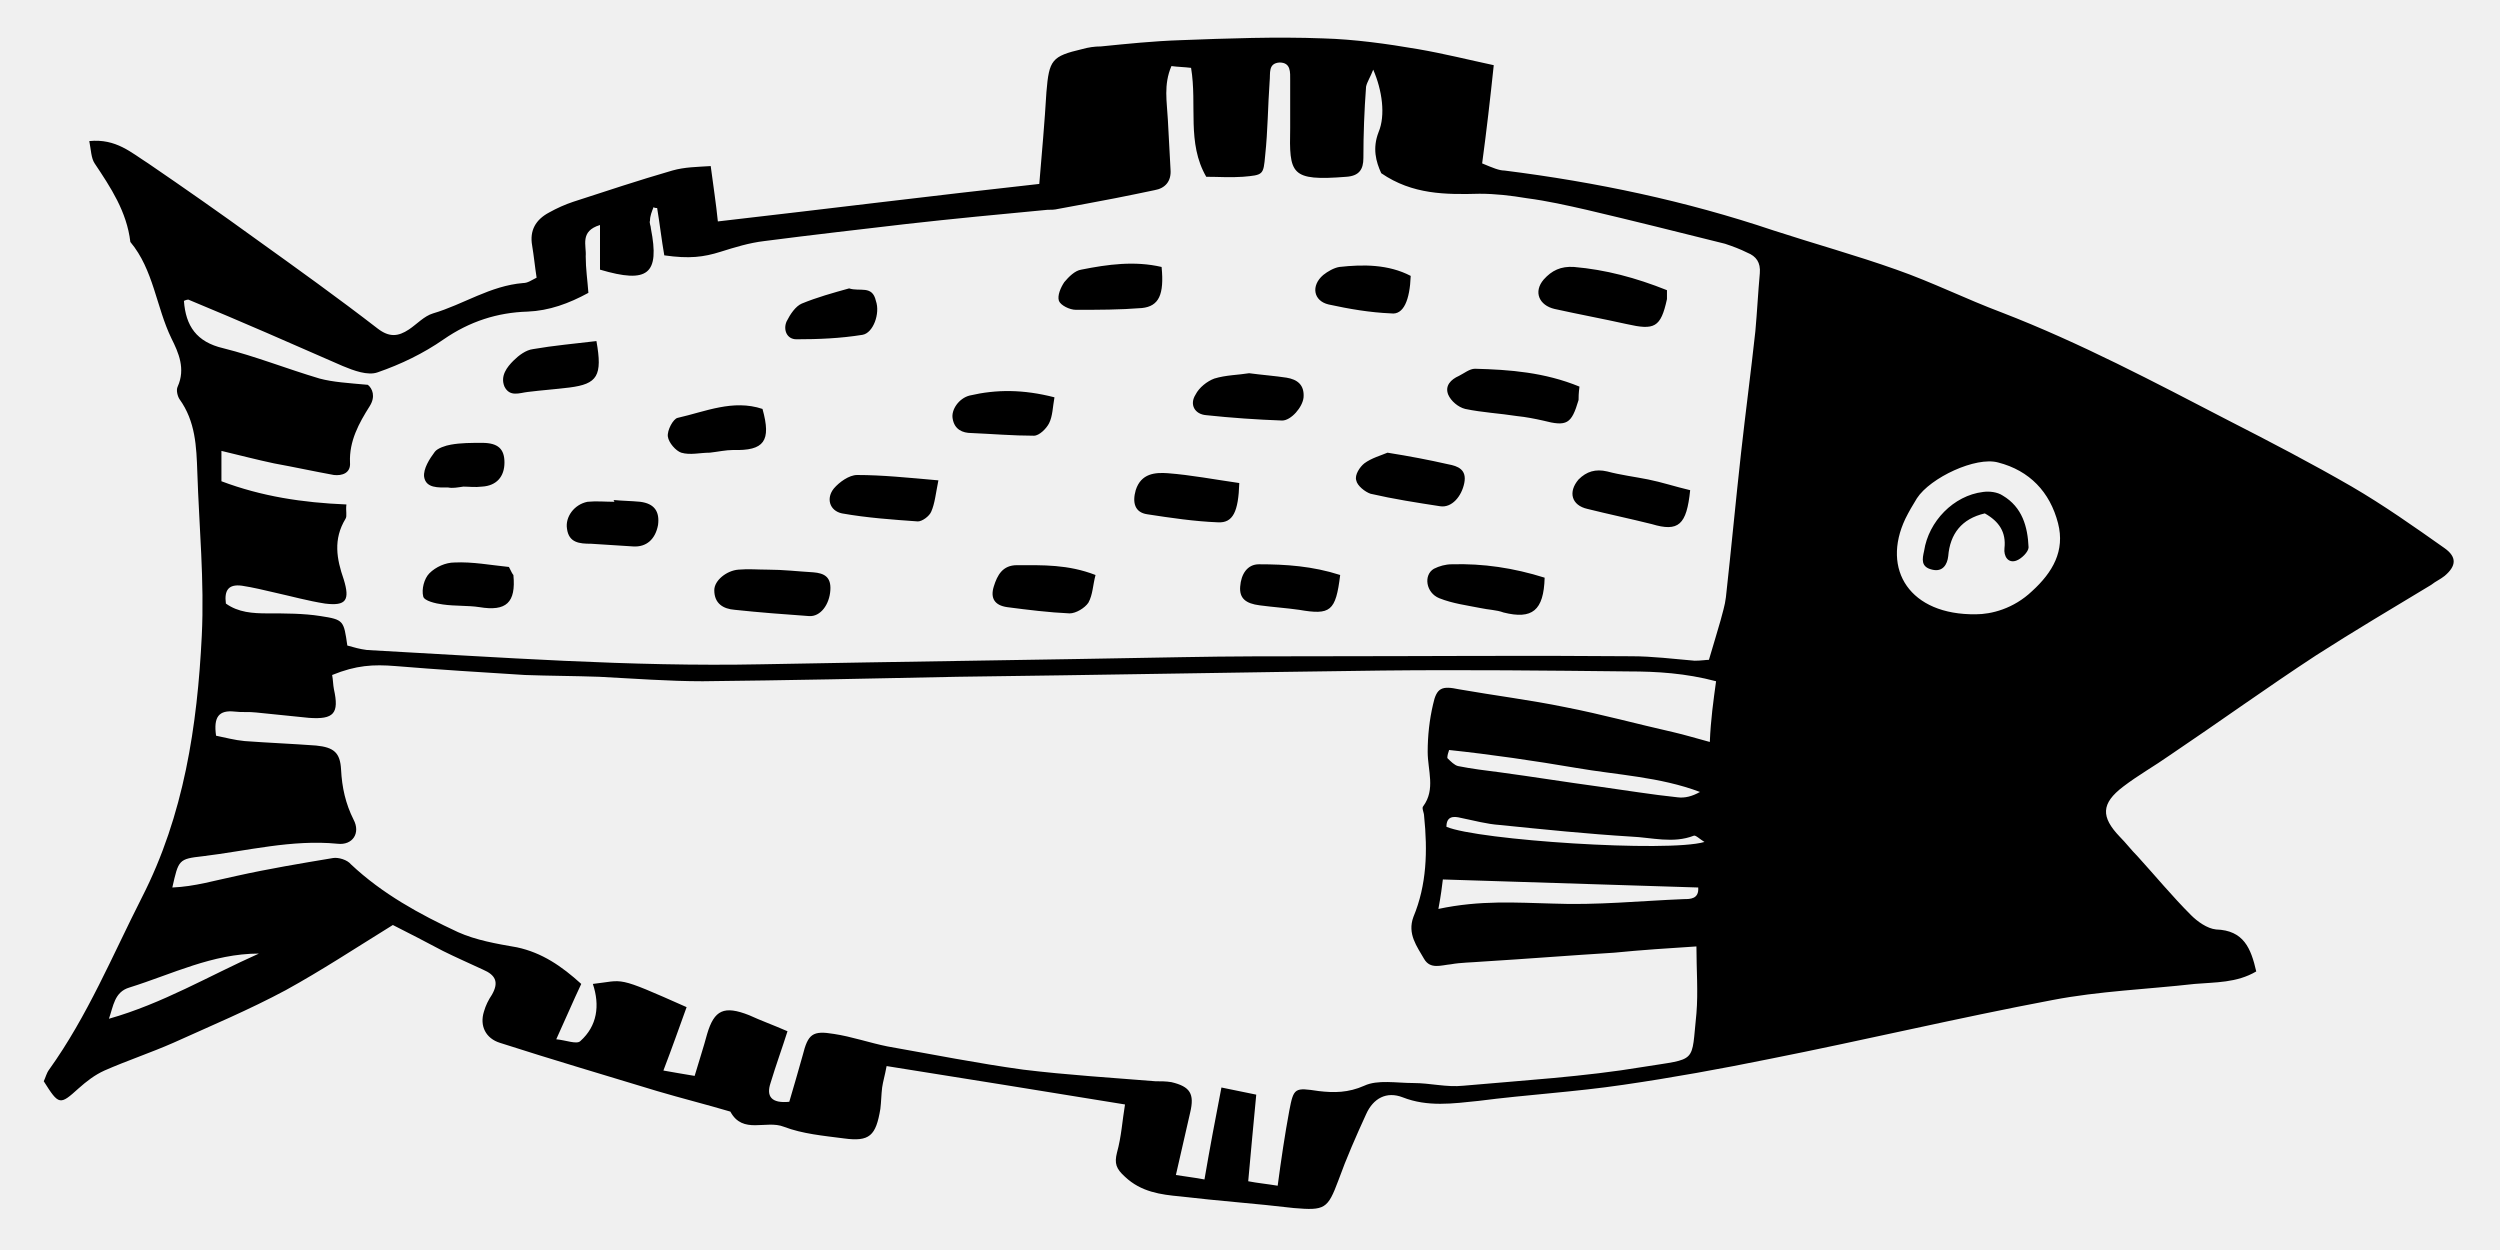
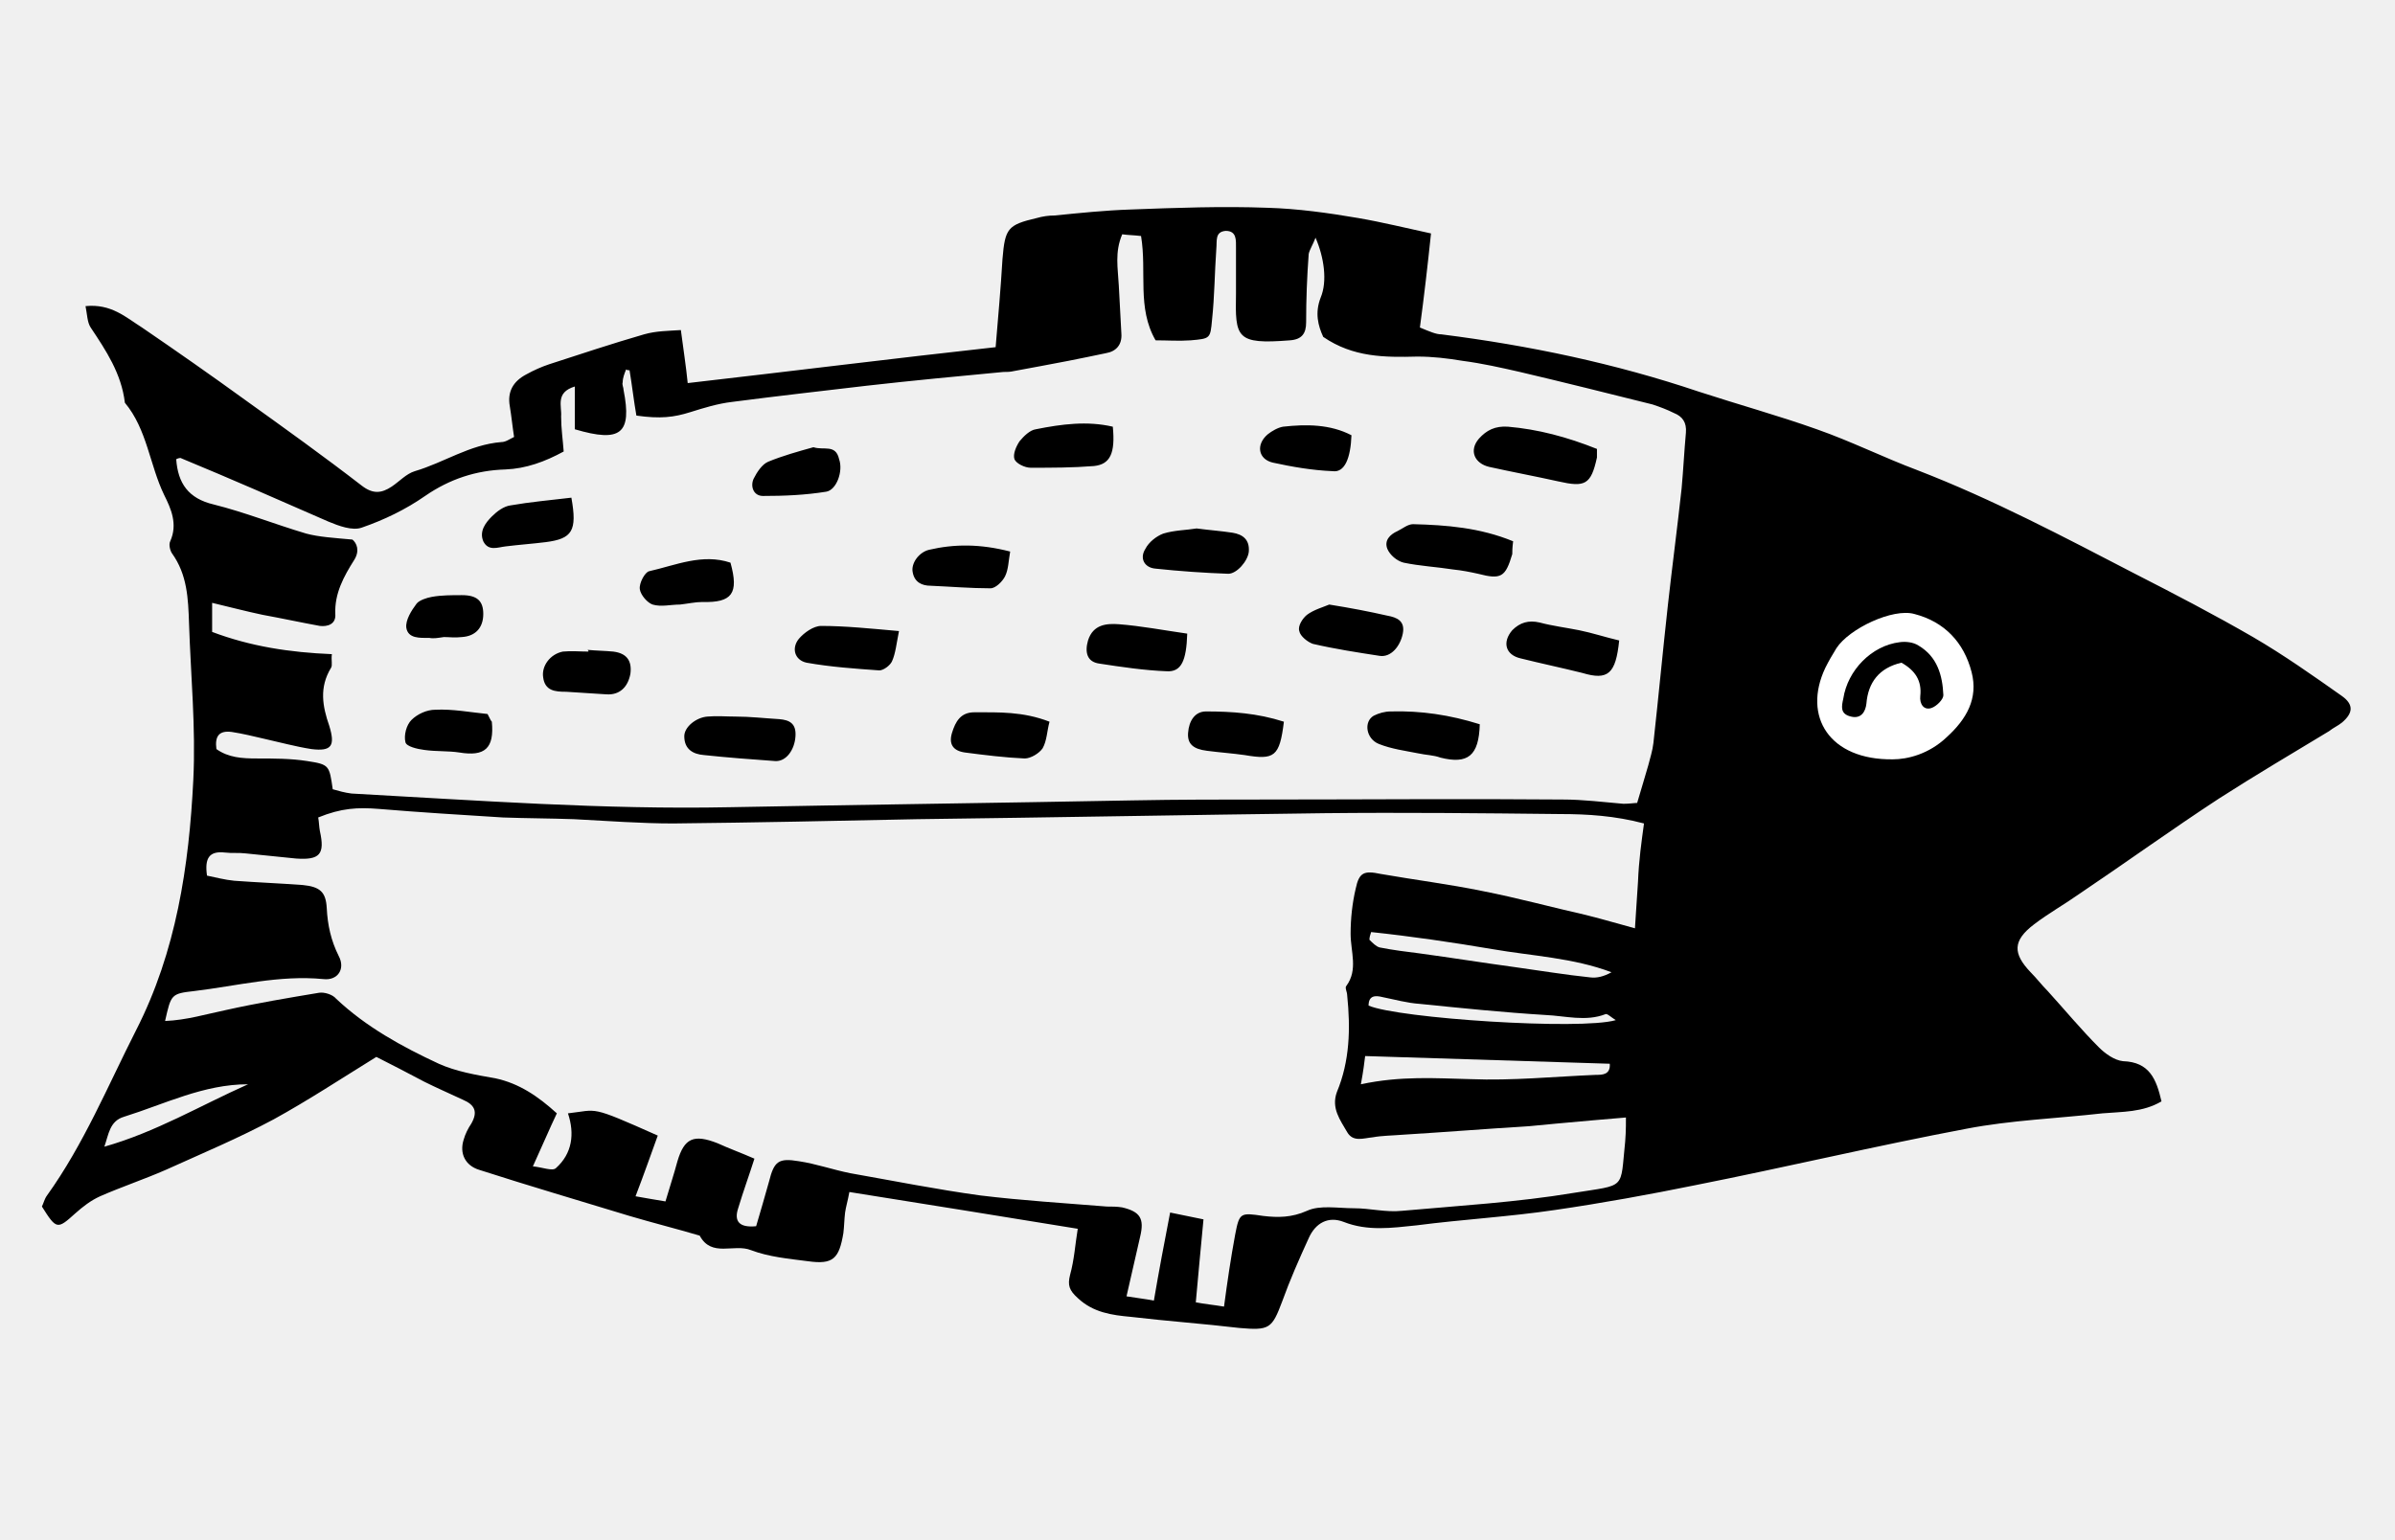
- <svg class="fish" viewBox="0 0 280 140">
-   <path d="M168.5,19.1c10.3,1.3,20.3,3.4,30.1,6.7c4.6,1.5,9.3,2.8,13.8,4.4c4,1.4,7.8,3.3,11.8,4.8       c8.8,3.4,17.1,7.8,25.4,12.1c4.7,2.4,9.3,4.8,13.8,7.4c3.6,2.1,7,4.5,10.4,6.9c1.4,1,1.3,2,0,3.1c-0.5,0.4-1,0.6-1.5,1       c-4.3,2.6-8.7,5.2-12.9,7.9c-5.5,3.6-10.9,7.5-16.4,11.2c-1.7,1.2-3.5,2.2-5.2,3.5c-2.5,1.9-2.5,3.4-0.4,5.6c0.7,0.7,1.3,1.5,2,2.2       c2,2.2,3.9,4.5,6,6.6c0.7,0.7,1.8,1.5,2.8,1.6c3.1,0.1,3.9,2.1,4.5,4.7c-2.2,1.3-4.6,1.2-6.9,1.4c-5.3,0.6-10.7,0.8-15.9,1.8       c-10.6,2-21.1,4.5-31.7,6.6c-5.4,1.1-10.9,2.1-16.4,2.9c-5.4,0.8-10.8,1.1-16.2,1.8c-2.9,0.3-5.7,0.7-8.5-0.4       c-1.8-0.7-3.3,0.1-4.1,1.9c-1.1,2.4-2.2,4.9-3.1,7.4c-1.2,3.2-1.5,3.4-5,3.1c-4.2-0.5-8.5-0.8-12.7-1.3c-2.2-0.2-4.4-0.5-6.2-2.2       c-1-0.9-1.2-1.5-0.9-2.7c0.5-1.8,0.6-3.6,0.9-5.4c-9.2-1.5-17.9-2.9-26.7-4.3c-0.2,1.1-0.4,1.7-0.5,2.4c-0.1,0.8-0.1,1.6-0.2,2.4       c-0.5,3-1.2,3.7-4.1,3.3c-2.3-0.3-4.6-0.5-6.7-1.3c-2-0.8-4.6,0.9-6-1.7c-2.7-0.8-5.5-1.5-8.2-2.3c-5.9-1.8-11.7-3.5-17.6-5.4       c-1.6-0.5-2.3-1.9-1.8-3.5c0.2-0.7,0.5-1.3,0.9-1.9c0.8-1.4,0.4-2.2-1-2.8c-1.5-0.7-3.1-1.4-4.5-2.1c-1.9-1-3.8-2-5.6-2.9       c-4.2,2.6-8,5.1-12,7.3c-4.1,2.2-8.4,4-12.6,5.9c-2.5,1.1-5.2,2-7.7,3.1c-1.1,0.5-2,1.2-2.9,2c-2.1,1.9-2.2,1.9-3.9-0.8       c0.2-0.4,0.3-0.9,0.6-1.3c4.3-6,7.1-12.8,10.4-19.3c4.7-9.2,6.2-19.2,6.7-29.3c0.3-6.1-0.3-12.2-0.5-18.3c-0.1-2.9-0.2-5.7-2-8.2       c-0.2-0.3-0.4-1-0.2-1.4c0.9-2,0.1-3.8-0.7-5.4c-1.7-3.5-2-7.7-4.6-10.8c-0.4-3.4-2.2-6.1-4-8.8c-0.4-0.6-0.4-1.5-0.6-2.5       c3-0.3,4.7,1.3,6.6,2.5c4.1,2.8,8.1,5.6,12.1,8.5c4.6,3.3,9.2,6.6,13.6,10c1.3,1,2.3,0.9,3.5,0.1c0.9-0.6,1.7-1.5,2.7-1.8       c3.4-1,6.4-3.1,10.1-3.4c0.5,0,0.9-0.3,1.5-0.6c-0.2-1.3-0.3-2.4-0.5-3.6c-0.3-1.7,0.4-2.9,1.9-3.7c0.9-0.5,1.8-0.9,2.7-1.2       c3.7-1.2,7.3-2.4,11.1-3.5c1.4-0.4,2.8-0.4,4.3-0.5c0.3,2.3,0.6,4.2,0.8,6.2c12.2-1.4,24.2-2.9,36-4.2c0.3-3.6,0.6-6.9,0.8-10.3       c0.3-3.6,0.6-4,4-4.8c0.7-0.2,1.4-0.3,2.1-0.3c3-0.3,5.9-0.6,8.9-0.7c5.3-0.2,10.7-0.4,16-0.2c3.5,0.1,7.1,0.6,10.6,1.2       c2.9,0.5,5.7,1.2,8.5,1.8c-0.4,3.8-0.8,7.3-1.3,11C167.2,18.8,167.9,19.1,168.5,19.1z M38.7,58.1c-1.4,2.3-1,4.5-0.2,6.8       c0.7,2.3,0.3,3-2.1,2.7c-1.9-0.3-3.7-0.8-5.5-1.2c-1.3-0.3-2.5-0.6-3.8-0.8c-1.5-0.2-2,0.5-1.8,2c1.4,1,3,1.1,4.7,1.1       c2,0,4,0,5.9,0.3c2.6,0.4,2.6,0.5,3,3.3c0.7,0.2,1.4,0.4,2.2,0.5c14.7,0.8,29.5,1.9,44.2,1.6c15.7-0.3,31.5-0.5,47.2-0.8       c5.2-0.1,10.5-0.1,15.7-0.1c11.5,0,23-0.1,34.5,0c2.4,0,4.7,0.3,7.1,0.5c0.7,0,1.3-0.1,1.6-0.1c0.5-1.7,0.9-3,1.3-4.4       c0.2-0.8,0.5-1.7,0.6-2.6c0.6-5.4,1.1-10.8,1.7-16.2c0.5-4.5,1.1-9,1.6-13.6c0.2-2.2,0.3-4.3,0.5-6.5c0.1-1.2-0.4-1.9-1.4-2.3       c-0.8-0.4-1.6-0.7-2.5-1c-5.2-1.3-10.4-2.6-15.5-3.8c-2.2-0.5-4.4-1-6.7-1.3c-1.8-0.3-3.5-0.5-5.3-0.5c-3.8,0.1-7.5,0.1-11-2.3       c-0.6-1.3-1-2.8-0.3-4.6c0.8-1.9,0.4-4.7-0.6-7c-0.3,0.8-0.7,1.4-0.8,1.9c-0.2,2.7-0.3,5.3-0.3,8c0,1.3-0.5,2-1.9,2.1       c-6.3,0.5-6.4-0.3-6.3-5.5c0-1.8,0-3.6,0-5.3c0-0.9,0.1-2-1.2-2c-1.3,0.1-1,1.2-1.1,2.1c-0.2,2.8-0.2,5.5-0.5,8.3       c-0.2,2.2-0.2,2.2-2.5,2.4c-1.4,0.1-2.7,0-4.1,0c-2.2-3.8-1-8-1.7-12.2c-0.8-0.1-1.5-0.1-2.2-0.2c-0.9,2.1-0.5,4-0.4,6       c0.1,1.9,0.2,3.8,0.3,5.6c0.1,1.3-0.6,2.1-1.8,2.3c-1.4,0.3-2.9,0.6-4.4,0.9c-2.1,0.4-4.2,0.8-6.4,1.2c-0.4,0.1-0.8,0.1-1.2,0.1       c-5.3,0.5-10.6,1-15.9,1.6C96.3,25.7,91,26.3,85.6,27c-1.7,0.2-3.3,0.7-4.9,1.2c-1.9,0.6-3.5,0.8-6.3,0.4c-0.3-1.7-0.5-3.5-0.8-5.3       c-0.1,0-0.3,0-0.4-0.1c-0.2,0.5-0.4,1-0.4,1.5c-0.1,0.3,0.1,0.6,0.1,0.9c1,5.1-0.3,6.2-5.7,4.6c0-1.5,0-3.1,0-5       c-2.3,0.7-1.5,2.3-1.6,3.5c0,1.4,0.2,2.7,0.3,4.1c-2.2,1.2-4.4,2-6.8,2.1c-3.4,0.1-6.5,1.1-9.4,3.1c-2.3,1.6-4.8,2.8-7.4,3.7       c-1.1,0.4-2.7-0.2-3.9-0.7C32.7,38.5,27,36,21.2,33.6c-0.1-0.1-0.4,0-0.6,0.1c0.2,2.8,1.4,4.6,4.4,5.3c3.6,0.9,7.1,2.3,10.8,3.4       c1.5,0.4,3.2,0.5,5.4,0.7c0.5,0.4,0.9,1.3,0.2,2.4c-1.2,1.9-2.3,3.9-2.2,6.3c0.1,1.2-0.9,1.5-1.8,1.4c-2.2-0.4-4.5-0.9-6.7-1.3       c-1.9-0.4-3.8-0.9-5.9-1.4c0,1.3,0,2.3,0,3.4c4.5,1.7,9.1,2.4,14,2.6C38.7,57.2,38.9,57.8,38.7,58.1z M192.2,76.3       c-3.4-0.9-6.6-1.1-9.8-1.1c-9.2-0.1-18.4-0.2-27.6-0.1c-15.9,0.2-31.7,0.5-47.6,0.7c-9.5,0.2-19,0.4-28.5,0.5       c-3.8,0-7.7-0.3-11.6-0.5c-2.8-0.1-5.6-0.1-8.3-0.2c-4.8-0.3-9.7-0.6-14.5-1c-2.5-0.2-4.4-0.1-7.1,1c0.1,0.5,0.1,1.1,0.2,1.6       c0.6,2.7,0,3.4-2.8,3.2c-2-0.2-3.9-0.4-5.9-0.6c-0.8-0.1-1.6,0-2.4-0.1c-1.8-0.2-2.4,0.6-2.1,2.7c1,0.2,2.1,0.5,3.2,0.6       c2.7,0.2,5.3,0.3,8,0.5c2,0.2,2.7,0.8,2.8,2.7c0.1,2,0.5,3.8,1.4,5.6c0.8,1.5-0.1,2.9-1.8,2.7c-5.1-0.5-10.1,0.8-15.1,1.4       c-2.7,0.3-2.7,0.4-3.4,3.5c2.5-0.1,4.8-0.8,7.2-1.3c3.6-0.8,7.2-1.4,10.8-2c0.6-0.1,1.6,0.2,2,0.7c3.5,3.3,7.7,5.6,12,7.6       c2,0.9,4.3,1.3,6.6,1.7c2.8,0.6,5,2.1,7.2,4.1c-0.9,1.9-1.7,3.8-2.8,6.2c1.1,0.1,2.3,0.6,2.7,0.2c1.9-1.7,2.2-4,1.4-6.4       c3.6-0.4,2.4-1,10.5,2.6c-0.8,2.2-1.6,4.5-2.6,7.1c1.2,0.2,2.2,0.4,3.5,0.6c0.5-1.7,1-3.2,1.4-4.7c0.8-2.7,1.9-3.2,4.7-2.1       c1.3,0.6,2.7,1.1,4.3,1.8c-0.6,1.9-1.3,3.8-1.9,5.8c-0.5,1.5,0.1,2.3,2.1,2.1c0.5-1.7,1-3.4,1.5-5.2c0.6-2.4,1.1-2.8,3.5-2.4       c2,0.3,4,1,6,1.4c5.1,0.9,10.1,1.9,15.2,2.6c4.9,0.6,9.9,0.9,14.8,1.3c0.6,0,1.2,0,1.8,0.1c2.1,0.5,2.6,1.3,2.1,3.4       c-0.5,2.2-1,4.4-1.6,7c1.2,0.2,2.2,0.3,3.2,0.5c0.6-3.5,1.2-6.7,1.9-10.3c1.4,0.3,2.5,0.5,3.9,0.8c-0.3,3.2-0.6,6.3-0.9,9.7       c1,0.2,2.1,0.3,3.3,0.5c0.4-3,0.8-5.7,1.3-8.4c0.5-2.6,0.6-2.6,3.3-2.2c1.7,0.2,3.3,0.2,5.1-0.6c1.5-0.7,3.6-0.3,5.5-0.3       c1.9,0,3.7,0.5,5.6,0.3c6.7-0.6,13.5-1,20.1-2.1c6.2-1,5.4-0.3,6-6c0.2-2.4,0-4.9,0-7.5c-3.1,0.2-6.2,0.4-9.2,0.7       c-4.9,0.3-9.9,0.7-14.8,1c-1.2,0.1-2.4,0.1-3.5,0.3c-1.1,0.1-2.3,0.6-3-0.6c-0.8-1.4-1.9-2.8-1.2-4.7c1.5-3.6,1.6-7.4,1.2-11.3       c0-0.4-0.3-0.9-0.1-1.1c1.4-1.9,0.5-4,0.5-6.1c0-1.8,0.2-3.6,0.6-5.3c0.4-1.9,1-2.1,2.9-1.7c4,0.7,8,1.2,11.9,2       c4.1,0.8,8.1,1.9,12.1,2.8c1.3,0.3,2.6,0.7,4.1,1.1C191.6,80.6,191.9,78.5,192.2,76.3z M227.6,66.2c2.3-2.1,3.7-4.5,2.9-7.6       c-0.9-3.5-3.2-5.9-6.7-6.8c-2.5-0.7-7.6,1.7-9.1,4c-0.5,0.8-0.9,1.5-1.3,2.3c-2.7,5.7,0.5,10.8,7.9,10.7       C223,68.8,225.5,68.2,227.6,66.2z M173.9,101.2c4.9,0.2,9.8-0.3,14.7-0.5c0.7,0,1.7,0,1.6-1.3c-9.4-0.3-18.8-0.6-28.6-0.9       c-0.1,0.8-0.2,1.7-0.5,3.3C165.8,100.8,169.8,101.1,173.9,101.2z M163.3,85.8c1.5,0.3,3.1,0.5,4.7,0.7c3.7,0.5,7.4,1.1,11.1,1.6       c2.9,0.4,5.9,0.9,8.8,1.2c0.8,0.1,1.6-0.1,2.5-0.6c-4.5-1.7-9.3-1.9-13.9-2.7c-4.7-0.8-9.5-1.5-14.2-2c-0.1,0.3-0.2,0.6-0.2,0.9       C162.5,85.3,162.9,85.7,163.3,85.8z M190.9,94.3c-0.5-0.3-1-0.8-1.2-0.7c-2.3,0.9-4.7,0.2-7,0.1c-4.9-0.3-9.8-0.8-14.7-1.3       c-1.5-0.1-2.9-0.5-4.4-0.8c-0.8-0.2-1.6-0.2-1.6,1C165.5,94.1,186.8,95.5,190.9,94.3z M14.5,110.6c-1.7,0.5-1.8,2.1-2.3,3.5       c6-1.7,11.2-4.8,16.8-7.3C23.8,106.8,19.3,109.1,14.5,110.6z M186.7,32.5c-3.5-1.4-6.9-2.3-10.4-2.6c-1.5-0.1-2.5,0.4-3.4,1.4       c-1.2,1.4-0.5,2.9,1.2,3.3c2.7,0.6,5.4,1.1,8.1,1.7c3.1,0.7,3.8,0.4,4.5-2.8C186.7,33.3,186.7,33,186.7,32.5z M176.9,43.3       c-3.9-1.6-7.8-1.9-11.7-2c-0.6,0-1.2,0.5-1.8,0.8c-0.9,0.4-1.6,1.1-1.2,2.1c0.3,0.7,1.1,1.4,1.9,1.6c1.9,0.4,3.9,0.5,5.8,0.8       c1,0.1,2,0.3,2.9,0.5c2.7,0.7,3.2,0.4,4-2.3C176.8,44.5,176.8,44.1,176.9,43.3z M189.3,54.9c-1.7-0.4-3.2-0.9-4.7-1.2       c-1.5-0.3-3.1-0.5-4.6-0.9c-1.3-0.3-2.3,0-3.2,0.9c-1.2,1.4-0.8,2.9,1,3.3c2.4,0.6,4.8,1.1,7.2,1.7C188,59.6,188.9,58.8,189.3,54.9z        M86,63.8c-1.1,0-2.2-0.1-3.3,0C81.4,63.9,80,65,80,66.1c0,1.5,1,2.1,2.3,2.2c2.8,0.3,5.5,0.5,8.3,0.7c1.3,0.1,2.3-1.3,2.4-2.9       c0.1-1.5-0.7-1.9-1.9-2C89.4,64,87.7,63.8,86,63.8C86,63.7,86,63.8,86,63.8z M173,64.7c-3.5-1.1-6.9-1.6-10.4-1.5       c-0.7,0-1.4,0.2-2,0.5c-1.2,0.7-0.9,2.7,0.6,3.3c1.5,0.6,3.1,0.8,4.6,1.1c0.9,0.2,1.8,0.2,2.6,0.5C171.6,69.4,172.9,68.4,173,64.7z        M139.9,41.8c-1.2,0.2-2.6,0.2-3.9,0.6c-0.8,0.3-1.7,1-2.1,1.8c-0.7,1.1-0.1,2.2,1.2,2.3c2.8,0.3,5.7,0.5,8.5,0.6       c1,0,2.3-1.5,2.4-2.6c0.1-1.4-0.7-2-1.9-2.2C142.8,42.1,141.4,42,139.9,41.8z M130.1,29.9c-3-0.7-6-0.3-9,0.3       c-0.7,0.1-1.4,0.8-1.9,1.4c-0.4,0.6-0.8,1.5-0.6,2.1c0.2,0.5,1.2,1,1.9,1c2.5,0,4.9,0,7.4-0.2C129.8,34.3,130.4,33,130.1,29.9z        M105.1,53.8c-3.4-0.3-6.3-0.6-9.1-0.6c-0.9,0-2,0.8-2.6,1.5c-0.9,1.1-0.5,2.5,0.9,2.8c2.8,0.5,5.7,0.7,8.5,0.9       c0.5,0,1.3-0.6,1.5-1.1C104.7,56.4,104.8,55.3,105.1,53.8z M138.8,54.1c-2.8-0.4-5.4-0.9-8-1.1c-1.4-0.1-3,0-3.6,1.9       c-0.4,1.4-0.1,2.5,1.3,2.7c2.6,0.4,5.3,0.8,7.9,0.9C138.1,58.6,138.7,57.3,138.8,54.1z M155.4,50.7c-0.7,0.3-1.8,0.6-2.6,1.2       c-0.5,0.4-1.1,1.3-0.9,1.9c0.1,0.6,1,1.3,1.6,1.5c2.6,0.6,5.2,1,7.8,1.4c1.3,0.2,2.4-1.1,2.7-2.6c0.3-1.5-0.7-1.9-1.8-2.1       C160,51.5,157.9,51.1,155.4,50.7z M150.1,64.4c-3.1-1-6.1-1.2-9.1-1.2c-1.3,0-2,1.1-2.1,2.5c-0.1,1.3,0.6,1.9,2.2,2.1       c1.5,0.2,3,0.3,4.4,0.5C149,68.9,149.6,68.5,150.1,64.4z M122.7,64.4c-3.1-1.2-5.9-1.1-8.8-1.1c-1.6,0-2.2,1.1-2.6,2.4       c-0.4,1.3,0.1,2.1,1.5,2.3c2.3,0.3,4.7,0.6,7,0.7c0.7,0,1.7-0.6,2.1-1.2C122.4,66.6,122.4,65.5,122.7,64.4z M118.1,44.5       c-3.5-0.9-6.5-0.9-9.5-0.2c-1.2,0.3-2.1,1.6-1.9,2.6c0.2,1.2,1.1,1.6,2.1,1.6c2.3,0.1,4.7,0.3,7,0.3c0.6,0,1.4-0.8,1.7-1.4       C117.9,46.6,117.9,45.6,118.1,44.5z M85.4,45.8c-3.3-1.1-6.4,0.3-9.5,1c-0.5,0.1-1.2,1.4-1.1,2.1c0.1,0.7,0.9,1.6,1.5,1.8       c1,0.3,2.1,0,3.2,0c0.9-0.1,1.8-0.3,2.6-0.3C85.6,50.5,86.4,49.4,85.4,45.8z M66.8,38.2c-2.5,0.3-4.8,0.5-7.1,0.9       c-0.8,0.1-1.6,0.7-2.2,1.3c-0.7,0.7-1.5,1.7-1,2.9c0.6,1.2,1.7,0.7,2.6,0.6c1.6-0.2,3.1-0.3,4.7-0.5C66.9,43,67.5,42.1,66.8,38.2z        M57,63.5c-2-0.2-4.1-0.6-6.1-0.5c-1,0-2.1,0.5-2.8,1.2c-0.6,0.6-0.9,1.8-0.7,2.6c0.1,0.5,1.4,0.8,2.2,0.9c1.4,0.2,2.8,0.1,4.1,0.3       c3,0.5,4.1-0.5,3.8-3.6C57.4,64.3,57.3,64.1,57,63.5z M158,30.9c-2.5-1.3-5.3-1.3-8-1c-0.6,0.1-1.3,0.5-1.8,0.9       c-1.4,1.2-1.1,2.9,0.6,3.3c2.3,0.5,4.6,0.9,7,1C157.2,35.3,157.9,33.6,158,30.9z M95.1,32.3c-1.8,0.5-3.6,1-5.3,1.7       c-0.7,0.3-1.3,1.2-1.7,2c-0.4,0.9,0,2,1.1,2c2.5,0,4.9-0.1,7.4-0.5c1.2-0.2,2-2.4,1.5-3.8C97.7,31.9,96.3,32.7,95.1,32.3z        M68.8,56.2c-1,0-2-0.1-3,0c-1.5,0.3-2.5,1.7-2.3,3c0.2,1.6,1.4,1.7,2.7,1.7c1.6,0.1,3.1,0.2,4.7,0.3c1.5,0.1,2.5-0.8,2.8-2.4       c0.2-1.5-0.4-2.4-2-2.6c-1-0.1-2-0.1-3-0.2C68.8,56.1,68.8,56.1,68.8,56.2z M51.9,54.5c0.6,0,1.3,0.1,2.1,0c1.6-0.1,2.5-1.1,2.5-2.7       c0-1.5-0.7-2.2-2.5-2.2c-1.2,0-2.4,0-3.5,0.2c-0.6,0.1-1.5,0.4-1.8,0.8c-0.6,0.8-1.3,1.9-1.2,2.8c0.2,1.3,1.6,1.2,2.7,1.2       C50.7,54.7,51.2,54.6,51.9,54.5z M222.3,57.5c1.6,0.9,2.4,2.1,2.2,3.9c-0.1,0.9,0.4,1.7,1.3,1.4c0.6-0.2,1.4-1,1.4-1.5       c-0.1-2.3-0.7-4.5-2.9-5.8c-0.6-0.4-1.5-0.5-2.2-0.4c-3.3,0.4-6.1,3.3-6.6,6.6c-0.2,0.9-0.4,1.8,0.9,2.1c1.2,0.3,1.7-0.6,1.8-1.5       C218.4,59.8,219.7,58.1,222.3,57.5z" />
+ <svg xmlns="http://www.w3.org/2000/svg" version="1.1" id="Layer_1" x="0px" y="0px" viewBox="0 0 280 180" style="enable-background:new 0 0 280 180;" xml:space="preserve">
+   <style type="text/css">
+ 	.st0{fill:#FFFFFF;}
+ </style>
+   <path d="M168.5,39.1c10.3,1.3,20.3,3.4,30.1,6.7c4.6,1.5,9.3,2.8,13.8,4.4c4,1.4,7.8,3.3,11.8,4.8c8.8,3.4,17.1,7.8,25.4,12.1  c4.7,2.4,9.3,4.8,13.8,7.4c3.6,2.1,7,4.5,10.4,6.9c1.4,1,1.3,2,0,3.1c-0.5,0.4-1,0.6-1.5,1c-4.3,2.6-8.7,5.2-12.9,7.9  c-5.5,3.6-10.9,7.5-16.4,11.2c-1.7,1.2-3.5,2.2-5.2,3.5c-2.5,1.9-2.5,3.4-0.4,5.6c0.7,0.7,1.3,1.5,2,2.2c2,2.2,3.9,4.5,6,6.6  c0.7,0.7,1.8,1.5,2.8,1.6c3.1,0.1,3.9,2.1,4.5,4.7c-2.2,1.3-4.6,1.2-6.9,1.4c-5.3,0.6-10.7,0.8-15.9,1.8c-10.6,2-21.1,4.5-31.7,6.6  c-5.4,1.1-10.9,2.1-16.4,2.9c-5.4,0.8-10.8,1.1-16.2,1.8c-2.9,0.3-5.7,0.7-8.5-0.4c-1.8-0.7-3.3,0.1-4.1,1.9  c-1.1,2.4-2.2,4.9-3.1,7.4c-1.2,3.2-1.5,3.4-5,3.1c-4.2-0.5-8.5-0.8-12.7-1.3c-2.2-0.2-4.4-0.5-6.2-2.2c-1-0.9-1.2-1.5-0.9-2.7  c0.5-1.8,0.6-3.6,0.9-5.4c-9.2-1.5-17.9-2.9-26.7-4.3c-0.2,1.1-0.4,1.7-0.5,2.4c-0.1,0.8-0.1,1.6-0.2,2.4c-0.5,3-1.2,3.7-4.1,3.3  c-2.3-0.3-4.6-0.5-6.7-1.3c-2-0.8-4.6,0.9-6-1.7c-2.7-0.8-5.5-1.5-8.2-2.3c-5.9-1.8-11.7-3.5-17.6-5.4c-1.6-0.5-2.3-1.9-1.8-3.5  c0.2-0.7,0.5-1.3,0.9-1.9c0.8-1.4,0.4-2.2-1-2.8c-1.5-0.7-3.1-1.4-4.5-2.1c-1.9-1-3.8-2-5.6-2.9c-4.2,2.6-8,5.1-12,7.3  c-4.1,2.2-8.4,4-12.6,5.9c-2.5,1.1-5.2,2-7.7,3.1c-1.1,0.5-2,1.2-2.9,2c-2.1,1.9-2.2,1.9-3.9-0.8c0.2-0.4,0.3-0.9,0.6-1.3  c4.3-6,7.1-12.8,10.4-19.3c4.7-9.2,6.2-19.2,6.7-29.3c0.3-6.1-0.3-12.2-0.5-18.3c-0.1-2.9-0.2-5.7-2-8.2c-0.2-0.3-0.4-1-0.2-1.4  c0.9-2,0.1-3.8-0.7-5.4c-1.7-3.5-2-7.7-4.6-10.8c-0.4-3.4-2.2-6.1-4-8.8c-0.4-0.6-0.4-1.5-0.6-2.5c3-0.3,4.7,1.3,6.6,2.5  c4.1,2.8,8.1,5.6,12.1,8.5c4.6,3.3,9.2,6.6,13.6,10c1.3,1,2.3,0.9,3.5,0.1c0.9-0.6,1.7-1.5,2.7-1.8c3.4-1,6.4-3.1,10.1-3.4  c0.5,0,0.9-0.3,1.5-0.6c-0.2-1.3-0.3-2.4-0.5-3.6c-0.3-1.7,0.4-2.9,1.9-3.7c0.9-0.5,1.8-0.9,2.7-1.2c3.7-1.2,7.3-2.4,11.1-3.5  c1.4-0.4,2.8-0.4,4.3-0.5c0.3,2.3,0.6,4.2,0.8,6.2c12.2-1.4,24.2-2.9,36-4.2c0.3-3.6,0.6-6.9,0.8-10.3c0.3-3.6,0.6-4,4-4.8  c0.7-0.2,1.4-0.3,2.1-0.3c3-0.3,5.9-0.6,8.9-0.7c5.3-0.2,10.7-0.4,16-0.2c3.5,0.1,7.1,0.6,10.6,1.2c2.9,0.5,5.7,1.2,8.5,1.8  c-0.4,3.8-0.8,7.3-1.3,11C167.2,38.8,167.9,39.1,168.5,39.1z M38.7,78.1c-1.4,2.3-1,4.5-0.2,6.8c0.7,2.3,0.3,3-2.1,2.7  c-1.9-0.3-3.7-0.8-5.5-1.2c-1.3-0.3-2.5-0.6-3.8-0.8c-1.5-0.2-2,0.5-1.8,2c1.4,1,3,1.1,4.7,1.1c2,0,4,0,5.9,0.3  c2.6,0.4,2.6,0.5,3,3.3c0.7,0.2,1.4,0.4,2.2,0.5c14.7,0.8,29.5,1.9,44.2,1.6c15.7-0.3,31.5-0.5,47.2-0.8c5.2-0.1,10.5-0.1,15.7-0.1  c11.5,0,23-0.1,34.5,0c2.4,0,4.7,0.3,7.1,0.5c0.7,0,1.3-0.1,1.6-0.1c0.5-1.7,0.9-3,1.3-4.4c0.2-0.8,0.5-1.7,0.6-2.6  c0.6-5.4,1.1-10.8,1.7-16.2c0.5-4.5,1.1-9,1.6-13.6c0.2-2.2,0.3-4.3,0.5-6.5c0.1-1.2-0.4-1.9-1.4-2.3c-0.8-0.4-1.6-0.7-2.5-1  c-5.2-1.3-10.4-2.6-15.5-3.8c-2.2-0.5-4.4-1-6.7-1.3c-1.8-0.3-3.5-0.5-5.3-0.5c-3.8,0.1-7.5,0.1-11-2.3c-0.6-1.3-1-2.8-0.3-4.6  c0.8-1.9,0.4-4.7-0.6-7c-0.3,0.8-0.7,1.4-0.8,1.9c-0.2,2.7-0.3,5.3-0.3,8c0,1.3-0.5,2-1.9,2.1c-6.3,0.5-6.4-0.3-6.3-5.5  c0-1.8,0-3.6,0-5.3c0-0.9,0.1-2-1.2-2c-1.3,0.1-1,1.2-1.1,2.1c-0.2,2.8-0.2,5.5-0.5,8.3c-0.2,2.2-0.2,2.2-2.5,2.4  c-1.4,0.1-2.7,0-4.1,0c-2.2-3.8-1-8-1.7-12.2c-0.8-0.1-1.5-0.1-2.2-0.2c-0.9,2.1-0.5,4-0.4,6c0.1,1.9,0.2,3.8,0.3,5.6  c0.1,1.3-0.6,2.1-1.8,2.3c-1.4,0.3-2.9,0.6-4.4,0.9c-2.1,0.4-4.2,0.8-6.4,1.2c-0.4,0.1-0.8,0.1-1.2,0.1c-5.3,0.5-10.6,1-15.9,1.6  C96.3,45.7,91,46.3,85.6,47c-1.7,0.2-3.3,0.7-4.9,1.2c-1.9,0.6-3.5,0.8-6.3,0.4c-0.3-1.7-0.5-3.5-0.8-5.3c-0.1,0-0.3,0-0.4-0.1  c-0.2,0.5-0.4,1-0.4,1.5c-0.1,0.3,0.1,0.6,0.1,0.9c1,5.1-0.3,6.2-5.7,4.6c0-1.5,0-3.1,0-5c-2.3,0.7-1.5,2.3-1.6,3.5  c0,1.4,0.2,2.7,0.3,4.1c-2.2,1.2-4.4,2-6.8,2.1C55.7,55,52.6,56,49.7,58c-2.3,1.6-4.8,2.8-7.4,3.7c-1.1,0.4-2.7-0.2-3.9-0.7  c-5.7-2.5-11.4-5-17.2-7.4c-0.1-0.1-0.4,0-0.6,0.1c0.2,2.8,1.4,4.6,4.4,5.3c3.6,0.9,7.1,2.3,10.8,3.4c1.5,0.4,3.2,0.5,5.4,0.7  c0.5,0.4,0.9,1.3,0.2,2.4c-1.2,1.9-2.3,3.9-2.2,6.3c0.1,1.2-0.9,1.5-1.8,1.4c-2.2-0.4-4.5-0.9-6.7-1.3c-1.9-0.4-3.8-0.9-5.9-1.4  c0,1.3,0,2.3,0,3.4c4.5,1.7,9.1,2.4,14,2.6C38.7,77.2,38.9,77.8,38.7,78.1z M191.5,103.1c0.1-2.5,0.4-4.6,0.7-6.8  c-3.4-0.9-6.6-1.1-9.8-1.1c-9.2-0.1-18.4-0.2-27.6-0.1c-15.9,0.2-31.7,0.5-47.6,0.7c-9.5,0.2-19,0.4-28.5,0.5  c-3.8,0-7.7-0.3-11.6-0.5c-2.8-0.1-5.6-0.1-8.3-0.2c-4.8-0.3-9.7-0.6-14.5-1c-2.5-0.2-4.4-0.1-7.1,1c0.1,0.5,0.1,1.1,0.2,1.6  c0.6,2.7,0,3.4-2.8,3.2c-2-0.2-3.9-0.4-5.9-0.6c-0.8-0.1-1.6,0-2.4-0.1c-1.8-0.2-2.4,0.6-2.1,2.7c1,0.2,2.1,0.5,3.2,0.6  c2.7,0.2,5.3,0.3,8,0.5c2,0.2,2.7,0.8,2.8,2.7c0.1,2,0.5,3.8,1.4,5.6c0.8,1.5-0.1,2.9-1.8,2.7c-5.1-0.5-10.1,0.8-15.1,1.4  c-2.7,0.3-2.7,0.4-3.4,3.5c2.5-0.1,4.8-0.8,7.2-1.3c3.6-0.8,7.2-1.4,10.8-2c0.6-0.1,1.6,0.2,2,0.7c3.5,3.3,7.7,5.6,12,7.6  c2,0.9,4.3,1.3,6.6,1.7c2.8,0.6,5,2.1,7.2,4.1c-0.9,1.9-1.7,3.8-2.8,6.2c1.1,0.1,2.3,0.6,2.7,0.2c1.9-1.7,2.2-4,1.4-6.4  c3.6-0.4,2.4-1,10.5,2.6c-0.8,2.2-1.6,4.5-2.6,7.1c1.2,0.2,2.2,0.4,3.5,0.6c0.5-1.7,1-3.2,1.4-4.7c0.8-2.7,1.9-3.2,4.7-2.1  c1.3,0.6,2.7,1.1,4.3,1.8c-0.6,1.9-1.3,3.8-1.9,5.8c-0.5,1.5,0.1,2.3,2.1,2.1c0.5-1.7,1-3.4,1.5-5.2c0.6-2.4,1.1-2.8,3.5-2.4  c2,0.3,4,1,6,1.4c5.1,0.9,10.1,1.9,15.2,2.6c4.9,0.6,9.9,0.9,14.8,1.3c0.6,0,1.2,0,1.8,0.1c2.1,0.5,2.6,1.3,2.1,3.4  c-0.5,2.2-1,4.4-1.6,7c1.2,0.2,2.2,0.3,3.2,0.5c0.6-3.5,1.2-6.7,1.9-10.3c1.4,0.3,2.5,0.5,3.9,0.8c-0.3,3.2-0.6,6.3-0.9,9.7  c1,0.2,2.1,0.3,3.3,0.5c0.4-3,0.8-5.7,1.3-8.4c0.5-2.6,0.6-2.6,3.3-2.2c1.7,0.2,3.3,0.2,5.1-0.6c1.5-0.7,3.6-0.3,5.5-0.3  s3.7,0.5,5.6,0.3c6.7-0.6,13.5-1,20.1-2.1c6.2-1,5.4-0.3,6-6c0.2-2.4,0-4.9,0-7.5 M14.5,130.6c-1.7,0.5-1.8,2.1-2.3,3.5  c6-1.7,11.2-4.8,16.8-7.3C23.8,126.8,19.3,129.1,14.5,130.6z M186.7,52.5c-3.5-1.4-6.9-2.3-10.4-2.6c-1.5-0.1-2.5,0.4-3.4,1.4  c-1.2,1.4-0.5,2.9,1.2,3.3c2.7,0.6,5.4,1.1,8.1,1.7c3.1,0.7,3.8,0.4,4.5-2.8C186.7,53.3,186.7,53,186.7,52.5z M176.9,63.3  c-3.9-1.6-7.8-1.9-11.7-2c-0.6,0-1.2,0.5-1.8,0.8c-0.9,0.4-1.6,1.1-1.2,2.1c0.3,0.7,1.1,1.4,1.9,1.6c1.9,0.4,3.9,0.5,5.8,0.8  c1,0.1,2,0.3,2.9,0.5c2.7,0.7,3.2,0.4,4-2.3C176.8,64.5,176.8,64.1,176.9,63.3z M189.3,74.9c-1.7-0.4-3.2-0.9-4.7-1.2  c-1.5-0.3-3.1-0.5-4.6-0.9c-1.3-0.3-2.3,0-3.2,0.9c-1.2,1.4-0.8,2.9,1,3.3c2.4,0.6,4.8,1.1,7.2,1.7C188,79.6,188.9,78.8,189.3,74.9z   M86,83.8c-1.1,0-2.2-0.1-3.3,0C81.4,83.9,80,85,80,86.1c0,1.5,1,2.1,2.3,2.2c2.8,0.3,5.5,0.5,8.3,0.7c1.3,0.1,2.3-1.3,2.4-2.9  c0.1-1.5-0.7-1.9-1.9-2C89.4,84,87.7,83.8,86,83.8C86,83.7,86,83.8,86,83.8z M173,84.7c-3.5-1.1-6.9-1.6-10.4-1.5  c-0.7,0-1.4,0.2-2,0.5c-1.2,0.7-0.9,2.7,0.6,3.3c1.5,0.6,3.1,0.8,4.6,1.1c0.9,0.2,1.8,0.2,2.6,0.5C171.6,89.4,172.9,88.4,173,84.7z   M139.9,61.8c-1.2,0.2-2.6,0.2-3.9,0.6c-0.8,0.3-1.7,1-2.1,1.8c-0.7,1.1-0.1,2.2,1.2,2.3c2.8,0.3,5.7,0.5,8.5,0.6  c1,0,2.3-1.5,2.4-2.6c0.1-1.4-0.7-2-1.9-2.2C142.8,62.1,141.4,62,139.9,61.8z M130.1,49.9c-3-0.7-6-0.3-9,0.3  c-0.7,0.1-1.4,0.8-1.9,1.4c-0.4,0.6-0.8,1.5-0.6,2.1c0.2,0.5,1.2,1,1.9,1c2.5,0,4.9,0,7.4-0.2C129.8,54.3,130.4,53,130.1,49.9z   M105.1,73.8c-3.4-0.3-6.3-0.6-9.1-0.6c-0.9,0-2,0.8-2.6,1.5c-0.9,1.1-0.5,2.5,0.9,2.8c2.8,0.5,5.7,0.7,8.5,0.9  c0.5,0,1.3-0.6,1.5-1.1C104.7,76.4,104.8,75.3,105.1,73.8z M138.8,74.1c-2.8-0.4-5.4-0.9-8-1.1c-1.4-0.1-3,0-3.6,1.9  c-0.4,1.4-0.1,2.5,1.3,2.7c2.6,0.4,5.3,0.8,7.9,0.9C138.1,78.6,138.7,77.3,138.8,74.1z M155.4,70.7c-0.7,0.3-1.8,0.6-2.6,1.2  c-0.5,0.4-1.1,1.3-0.9,1.9c0.1,0.6,1,1.3,1.6,1.5c2.6,0.6,5.2,1,7.8,1.4c1.3,0.2,2.4-1.1,2.7-2.6s-0.7-1.9-1.8-2.1  C160,71.5,157.9,71.1,155.4,70.7z M150.1,84.4c-3.1-1-6.1-1.2-9.1-1.2c-1.3,0-2,1.1-2.1,2.5c-0.1,1.3,0.6,1.9,2.2,2.1  c1.5,0.2,3,0.3,4.4,0.5C149,88.9,149.6,88.5,150.1,84.4z M122.7,84.4c-3.1-1.2-5.9-1.1-8.8-1.1c-1.6,0-2.2,1.1-2.6,2.4  s0.1,2.1,1.5,2.3c2.3,0.3,4.7,0.6,7,0.7c0.7,0,1.7-0.6,2.1-1.2C122.4,86.6,122.4,85.5,122.7,84.4z M118.1,64.5  c-3.5-0.9-6.5-0.9-9.5-0.2c-1.2,0.3-2.1,1.6-1.9,2.6c0.2,1.2,1.1,1.6,2.1,1.6c2.3,0.1,4.7,0.3,7,0.3c0.6,0,1.4-0.8,1.7-1.4  C117.9,66.6,117.9,65.6,118.1,64.5z M85.4,65.8c-3.3-1.1-6.4,0.3-9.5,1c-0.5,0.1-1.2,1.4-1.1,2.1c0.1,0.7,0.9,1.6,1.5,1.8  c1,0.3,2.1,0,3.2,0c0.9-0.1,1.8-0.3,2.6-0.3C85.6,70.5,86.4,69.4,85.4,65.8z M66.8,58.2c-2.5,0.3-4.8,0.5-7.1,0.9  c-0.8,0.1-1.6,0.7-2.2,1.3c-0.7,0.7-1.5,1.7-1,2.9c0.6,1.2,1.7,0.7,2.6,0.6c1.6-0.2,3.1-0.3,4.7-0.5C66.9,63,67.5,62.1,66.8,58.2z   M57,83.5c-2-0.2-4.1-0.6-6.1-0.5c-1,0-2.1,0.5-2.8,1.2c-0.6,0.6-0.9,1.8-0.7,2.6c0.1,0.5,1.4,0.8,2.2,0.9c1.4,0.2,2.8,0.1,4.1,0.3  c3,0.5,4.1-0.5,3.8-3.6C57.4,84.3,57.3,84.1,57,83.5z M158,50.9c-2.5-1.3-5.3-1.3-8-1c-0.6,0.1-1.3,0.5-1.8,0.9  c-1.4,1.2-1.1,2.9,0.6,3.3c2.3,0.5,4.6,0.9,7,1C157.2,55.3,157.9,53.6,158,50.9z M95.1,52.3c-1.8,0.5-3.6,1-5.3,1.7  c-0.7,0.3-1.3,1.2-1.7,2c-0.4,0.9,0,2,1.1,2c2.5,0,4.9-0.1,7.4-0.5c1.2-0.2,2-2.4,1.5-3.8C97.7,51.9,96.3,52.7,95.1,52.3z   M68.8,76.2c-1,0-2-0.1-3,0c-1.5,0.3-2.5,1.7-2.3,3c0.2,1.6,1.4,1.7,2.7,1.7c1.6,0.1,3.1,0.2,4.7,0.3c1.5,0.1,2.5-0.8,2.8-2.4  c0.2-1.5-0.4-2.4-2-2.6c-1-0.1-2-0.1-3-0.2C68.8,76.1,68.8,76.1,68.8,76.2z M51.9,74.5c0.6,0,1.3,0.1,2.1,0c1.6-0.1,2.5-1.1,2.5-2.7  c0-1.5-0.7-2.2-2.5-2.2c-1.2,0-2.4,0-3.5,0.2c-0.6,0.1-1.5,0.4-1.8,0.8c-0.6,0.8-1.3,1.9-1.2,2.8c0.2,1.3,1.6,1.2,2.7,1.2  C50.7,74.7,51.2,74.6,51.9,74.5z" />
+   <path d="M185.4,107c-4-0.9-8-2-12.1-2.8c-3.9-0.8-7.9-1.3-11.9-2c-1.9-0.4-2.5-0.2-2.9,1.7c-0.4,1.7-0.6,3.5-0.6,5.3  c0,2.1,0.9,4.2-0.5,6.1c-0.2,0.2,0.1,0.7,0.1,1.1c0.4,3.9,0.3,7.7-1.2,11.3c-0.7,1.9,0.4,3.3,1.2,4.7c0.7,1.2,1.9,0.7,3,0.6  c1.1-0.2,2.3-0.2,3.5-0.3c4.9-0.3,9.9-0.7,14.8-1c3-0.3,11.9-1.1,15-1.3v-21.1C192.3,108.9,186.7,107.3,185.4,107z M160.3,109  c4.7,0.5,9.5,1.2,14.2,2c4.6,0.8,9.4,1,13.9,2.7c-0.9,0.5-1.7,0.7-2.5,0.6c-2.9-0.3-5.9-0.8-8.8-1.2c-3.7-0.5-7.4-1.1-11.1-1.6  c-1.6-0.2-3.2-0.4-4.7-0.7c-0.4-0.1-0.8-0.5-1.2-0.9C160.1,109.6,160.2,109.3,160.3,109z M186.6,125.7c-4.9,0.2-9.8,0.7-14.7,0.5  c-4.1-0.1-8.1-0.4-12.8,0.6c0.3-1.6,0.4-2.5,0.5-3.3c9.8,0.3,19.2,0.6,28.6,0.9C188.3,125.7,187.3,125.7,186.6,125.7z M160,117.6  c0-1.2,0.8-1.2,1.6-1c1.5,0.3,2.9,0.7,4.4,0.8c4.9,0.5,9.8,1,14.7,1.3c2.3,0.1,4.7,0.8,7-0.1c0.2-0.1,0.7,0.4,1.2,0.7  C184.8,120.5,163.5,119.1,160,117.6z" />
+   <path class="st0" d="M227.6,86.2c2.3-2.1,3.7-4.5,2.9-7.6c-0.9-3.5-3.2-5.9-6.7-6.8c-2.5-0.7-7.6,1.7-9.1,4  c-0.5,0.8-0.9,1.5-1.3,2.3c-2.7,5.7,0.5,10.8,7.9,10.7C223,88.8,225.5,88.2,227.6,86.2z" />
+   <path d="M222.3,77.5c1.6,0.9,2.4,2.1,2.2,3.9c-0.1,0.9,0.4,1.7,1.3,1.4c0.6-0.2,1.4-1,1.4-1.5c-0.1-2.3-0.7-4.5-2.9-5.8  c-0.6-0.4-1.5-0.5-2.2-0.4c-3.3,0.4-6.1,3.3-6.6,6.6c-0.2,0.9-0.4,1.8,0.9,2.1c1.2,0.3,1.7-0.6,1.8-1.5  C218.4,79.8,219.7,78.1,222.3,77.5z" />
</svg>
